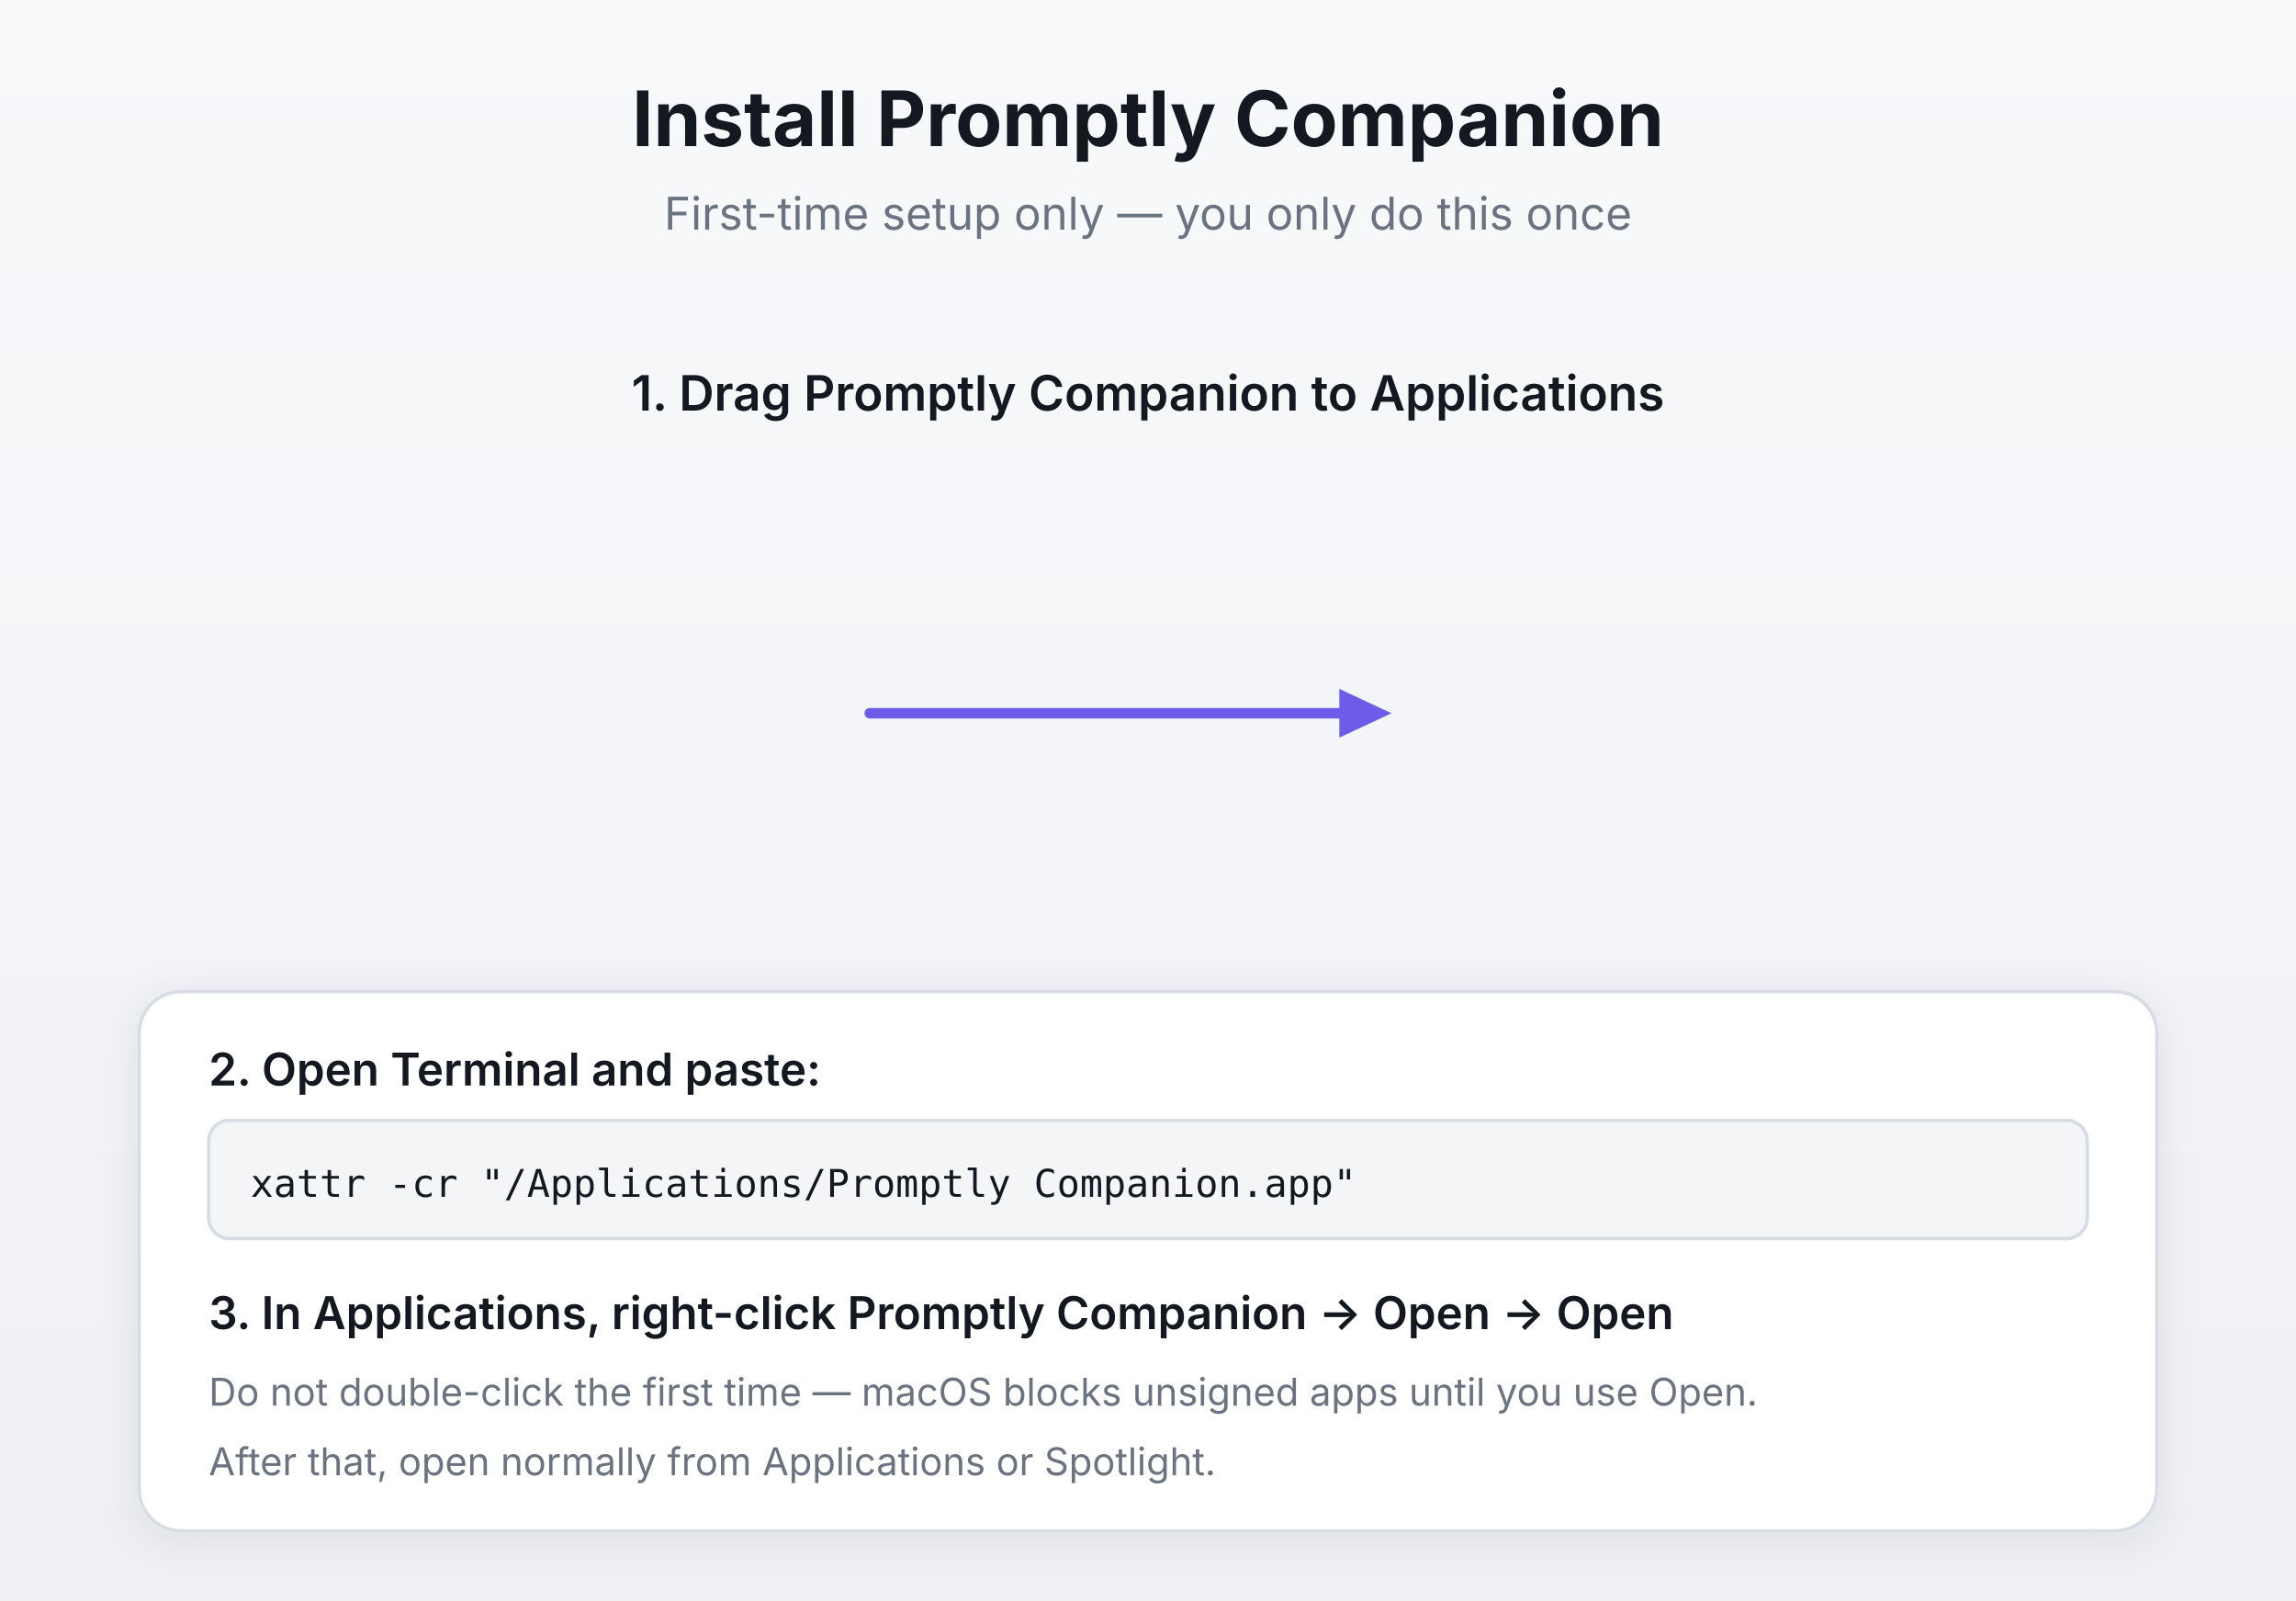
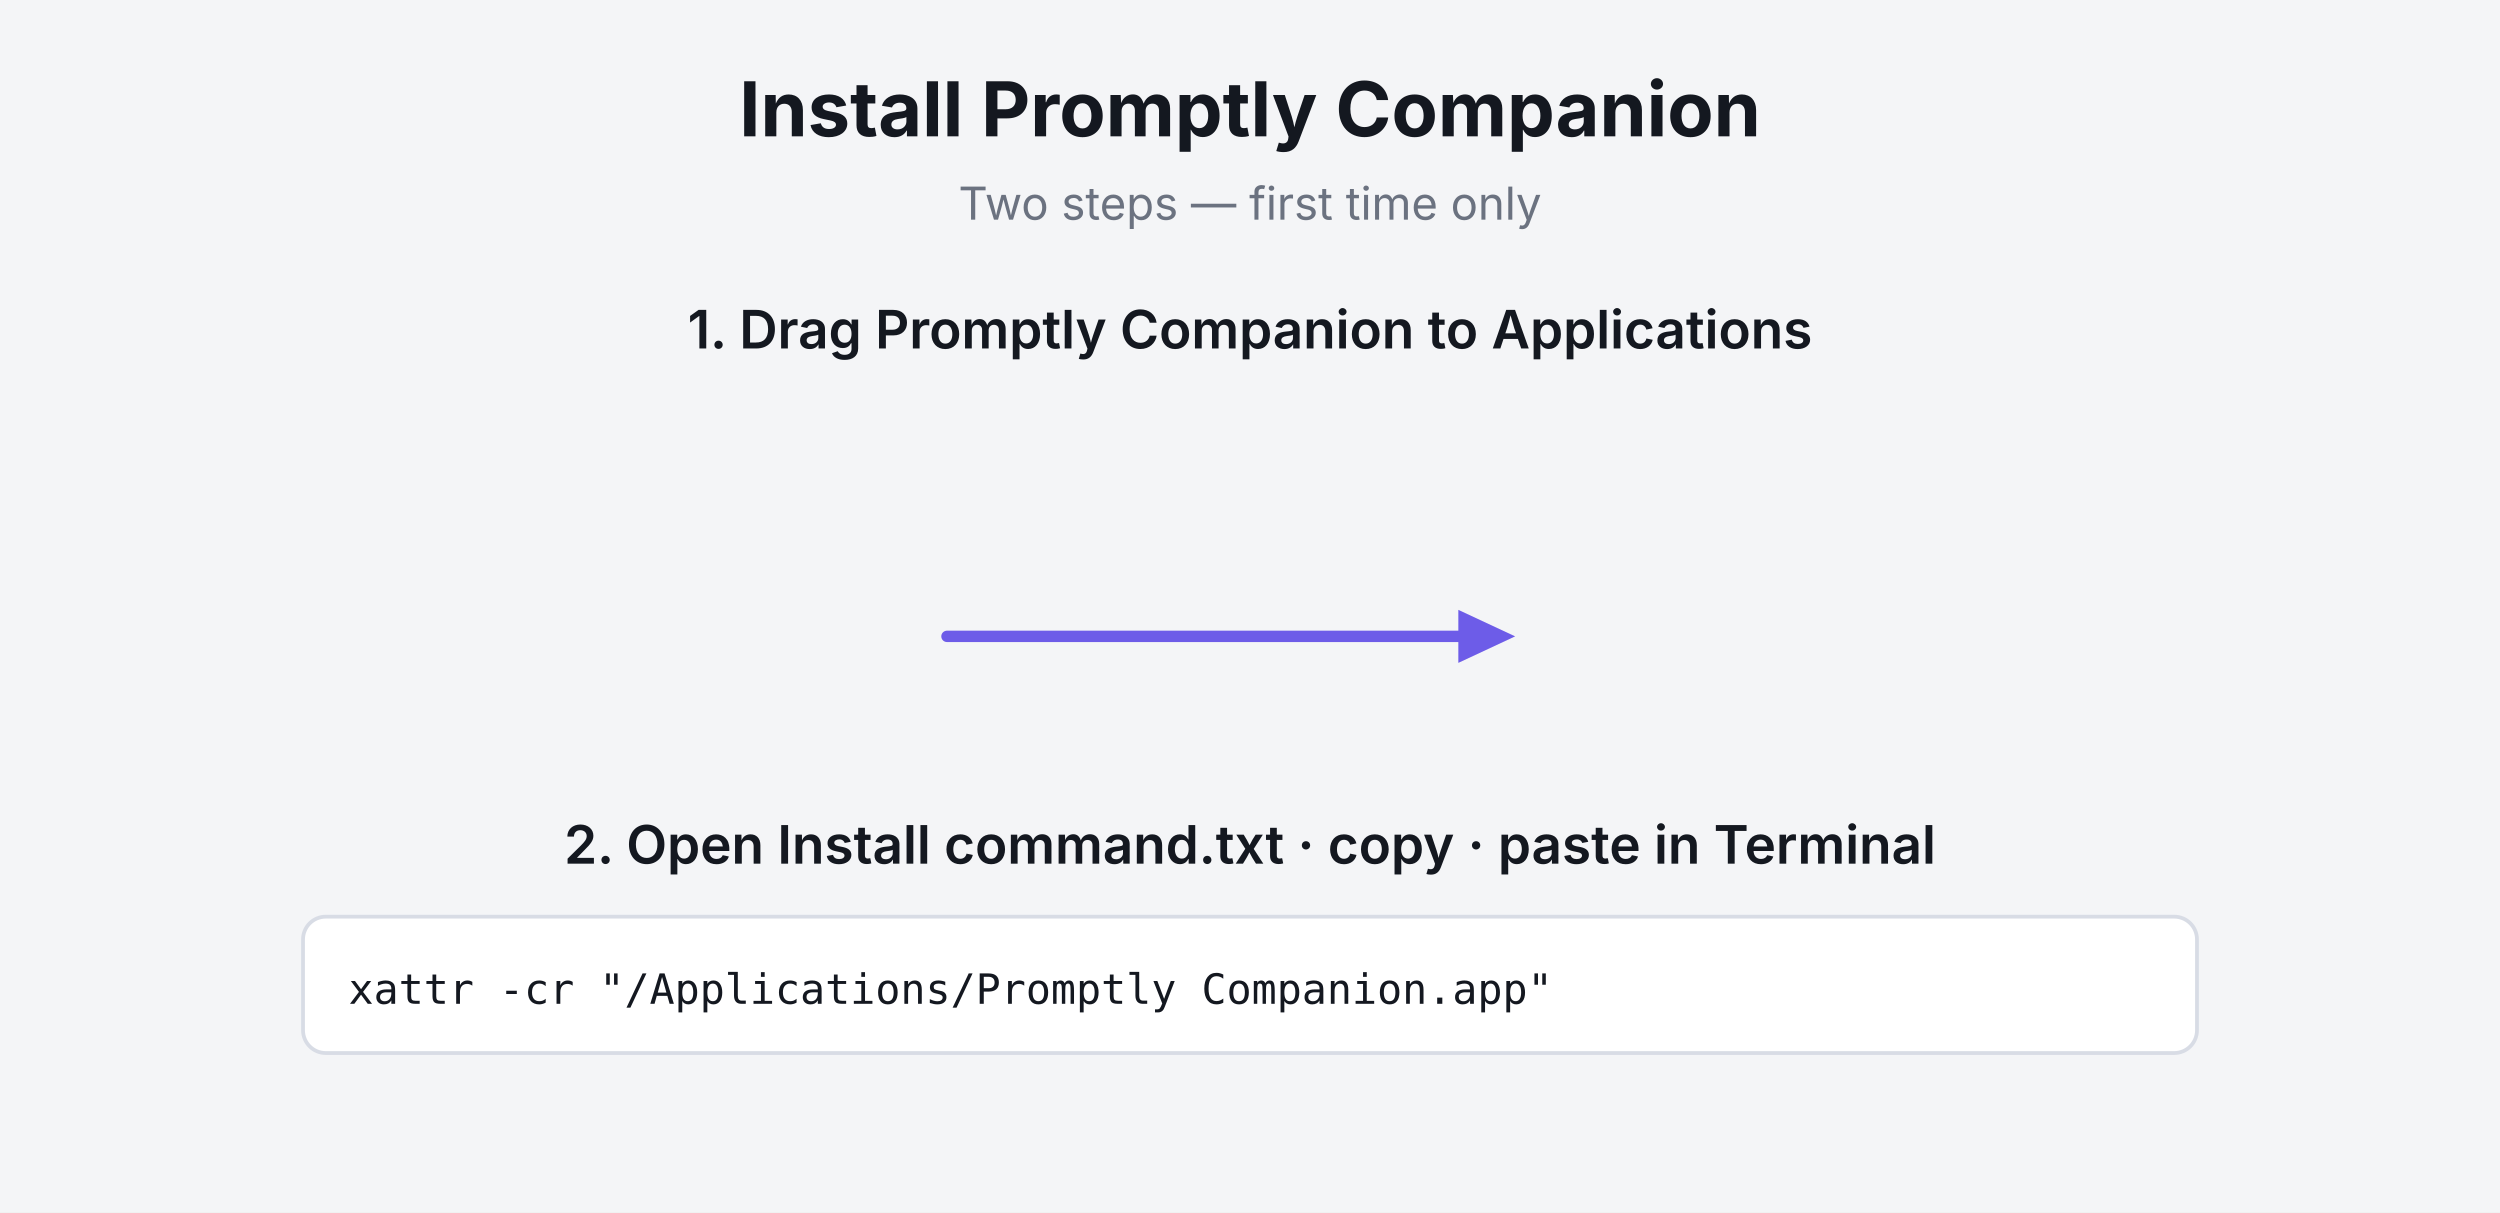
- <svg xmlns="http://www.w3.org/2000/svg" width="660" height="460" viewBox="0 0 660 460">
-   <defs>
-     <linearGradient id="bg" x1="0" y1="0" x2="0" y2="1">
-       <stop offset="0%" stop-color="#f8f9fb" />
-       <stop offset="100%" stop-color="#eef0f4" />
-     </linearGradient>
-     <filter id="shadow" x="-20%" y="-20%" width="140%" height="140%">
-       <feDropShadow dx="0" dy="2" stdDeviation="6" flood-color="#000000" flood-opacity="0.08" />
-     </filter>
-   </defs>
-   <rect width="660" height="460" fill="url(#bg)" />
-   <text x="330" y="42" text-anchor="middle" fill="#141820" font-family="-apple-system,BlinkMacSystemFont,Segoe UI,sans-serif" font-size="22" font-weight="700">Install Promptly Companion</text>
-   <text x="330" y="66" text-anchor="middle" fill="#6b7280" font-family="-apple-system,BlinkMacSystemFont,Segoe UI,sans-serif" font-size="13">First-time setup only — you only do this once</text>
-   <text x="330" y="118" text-anchor="middle" fill="#141820" font-family="-apple-system,BlinkMacSystemFont,Segoe UI,sans-serif" font-size="14" font-weight="600">1. Drag Promptly Companion to Applications</text>
-   <path d="M 250 205 L 395 205" stroke="#6d5ce8" stroke-width="3" fill="none" stroke-linecap="round" />
-   <path d="M 385 198 L 400 205 L 385 212" fill="#6d5ce8" />
-   <rect x="40" y="285" width="580" height="155" rx="12" fill="#ffffff" stroke="#d8dce5" filter="url(#shadow)" />
-   <text x="60" y="312" fill="#141820" font-family="-apple-system,BlinkMacSystemFont,Segoe UI,sans-serif" font-size="13" font-weight="600">2. Open Terminal and paste:</text>
-   <rect x="60" y="322" width="540" height="34" rx="6" fill="#f4f5f7" stroke="#d8dce5" />
-   <text x="72" y="344" fill="#141820" font-family="Menlo,Monaco,Consolas,monospace" font-size="11">xattr -cr "/Applications/Promptly Companion.app"</text>
-   <text x="60" y="382" fill="#141820" font-family="-apple-system,BlinkMacSystemFont,Segoe UI,sans-serif" font-size="13" font-weight="600">3. In Applications, right-click Promptly Companion → Open → Open</text>
-   <text x="60" y="404" fill="#6b7280" font-family="-apple-system,BlinkMacSystemFont,Segoe UI,sans-serif" font-size="11">Do not double-click the first time — macOS blocks unsigned apps until you use Open.</text>
-   <text x="60" y="424" fill="#6b7280" font-family="-apple-system,BlinkMacSystemFont,Segoe UI,sans-serif" font-size="11">After that, open normally from Applications or Spotlight.</text>
+ <svg xmlns="http://www.w3.org/2000/svg" width="660" height="320" viewBox="0 0 660 320">
+   <rect width="660" height="320" fill="#f4f5f7" />
+   <text x="330" y="36" text-anchor="middle" fill="#141820" font-family="-apple-system,BlinkMacSystemFont,Segoe UI,sans-serif" font-size="20" font-weight="700">Install Promptly Companion</text>
+   <text x="330" y="58" text-anchor="middle" fill="#6b7280" font-family="-apple-system,BlinkMacSystemFont,Segoe UI,sans-serif" font-size="12">Two steps — first time only</text>
+   <text x="330" y="92" text-anchor="middle" fill="#141820" font-family="-apple-system,BlinkMacSystemFont,Segoe UI,sans-serif" font-size="14" font-weight="600">1. Drag Promptly Companion to Applications</text>
+   <path d="M 250 168 L 395 168" stroke="#6d5ce8" stroke-width="3" fill="none" stroke-linecap="round" />
+   <path d="M 385 161 L 400 168 L 385 175" fill="#6d5ce8" />
+   <text x="330" y="228" text-anchor="middle" fill="#141820" font-family="-apple-system,BlinkMacSystemFont,Segoe UI,sans-serif" font-size="14" font-weight="600">2. Open Install command.txt · copy · paste in Terminal</text>
+   <rect x="80" y="242" width="500" height="36" rx="6" fill="#ffffff" stroke="#d8dce5" />
+   <text x="92" y="265" fill="#141820" font-family="Menlo,Monaco,Consolas,monospace" font-size="11">xattr -cr "/Applications/Promptly Companion.app"</text>
</svg>
